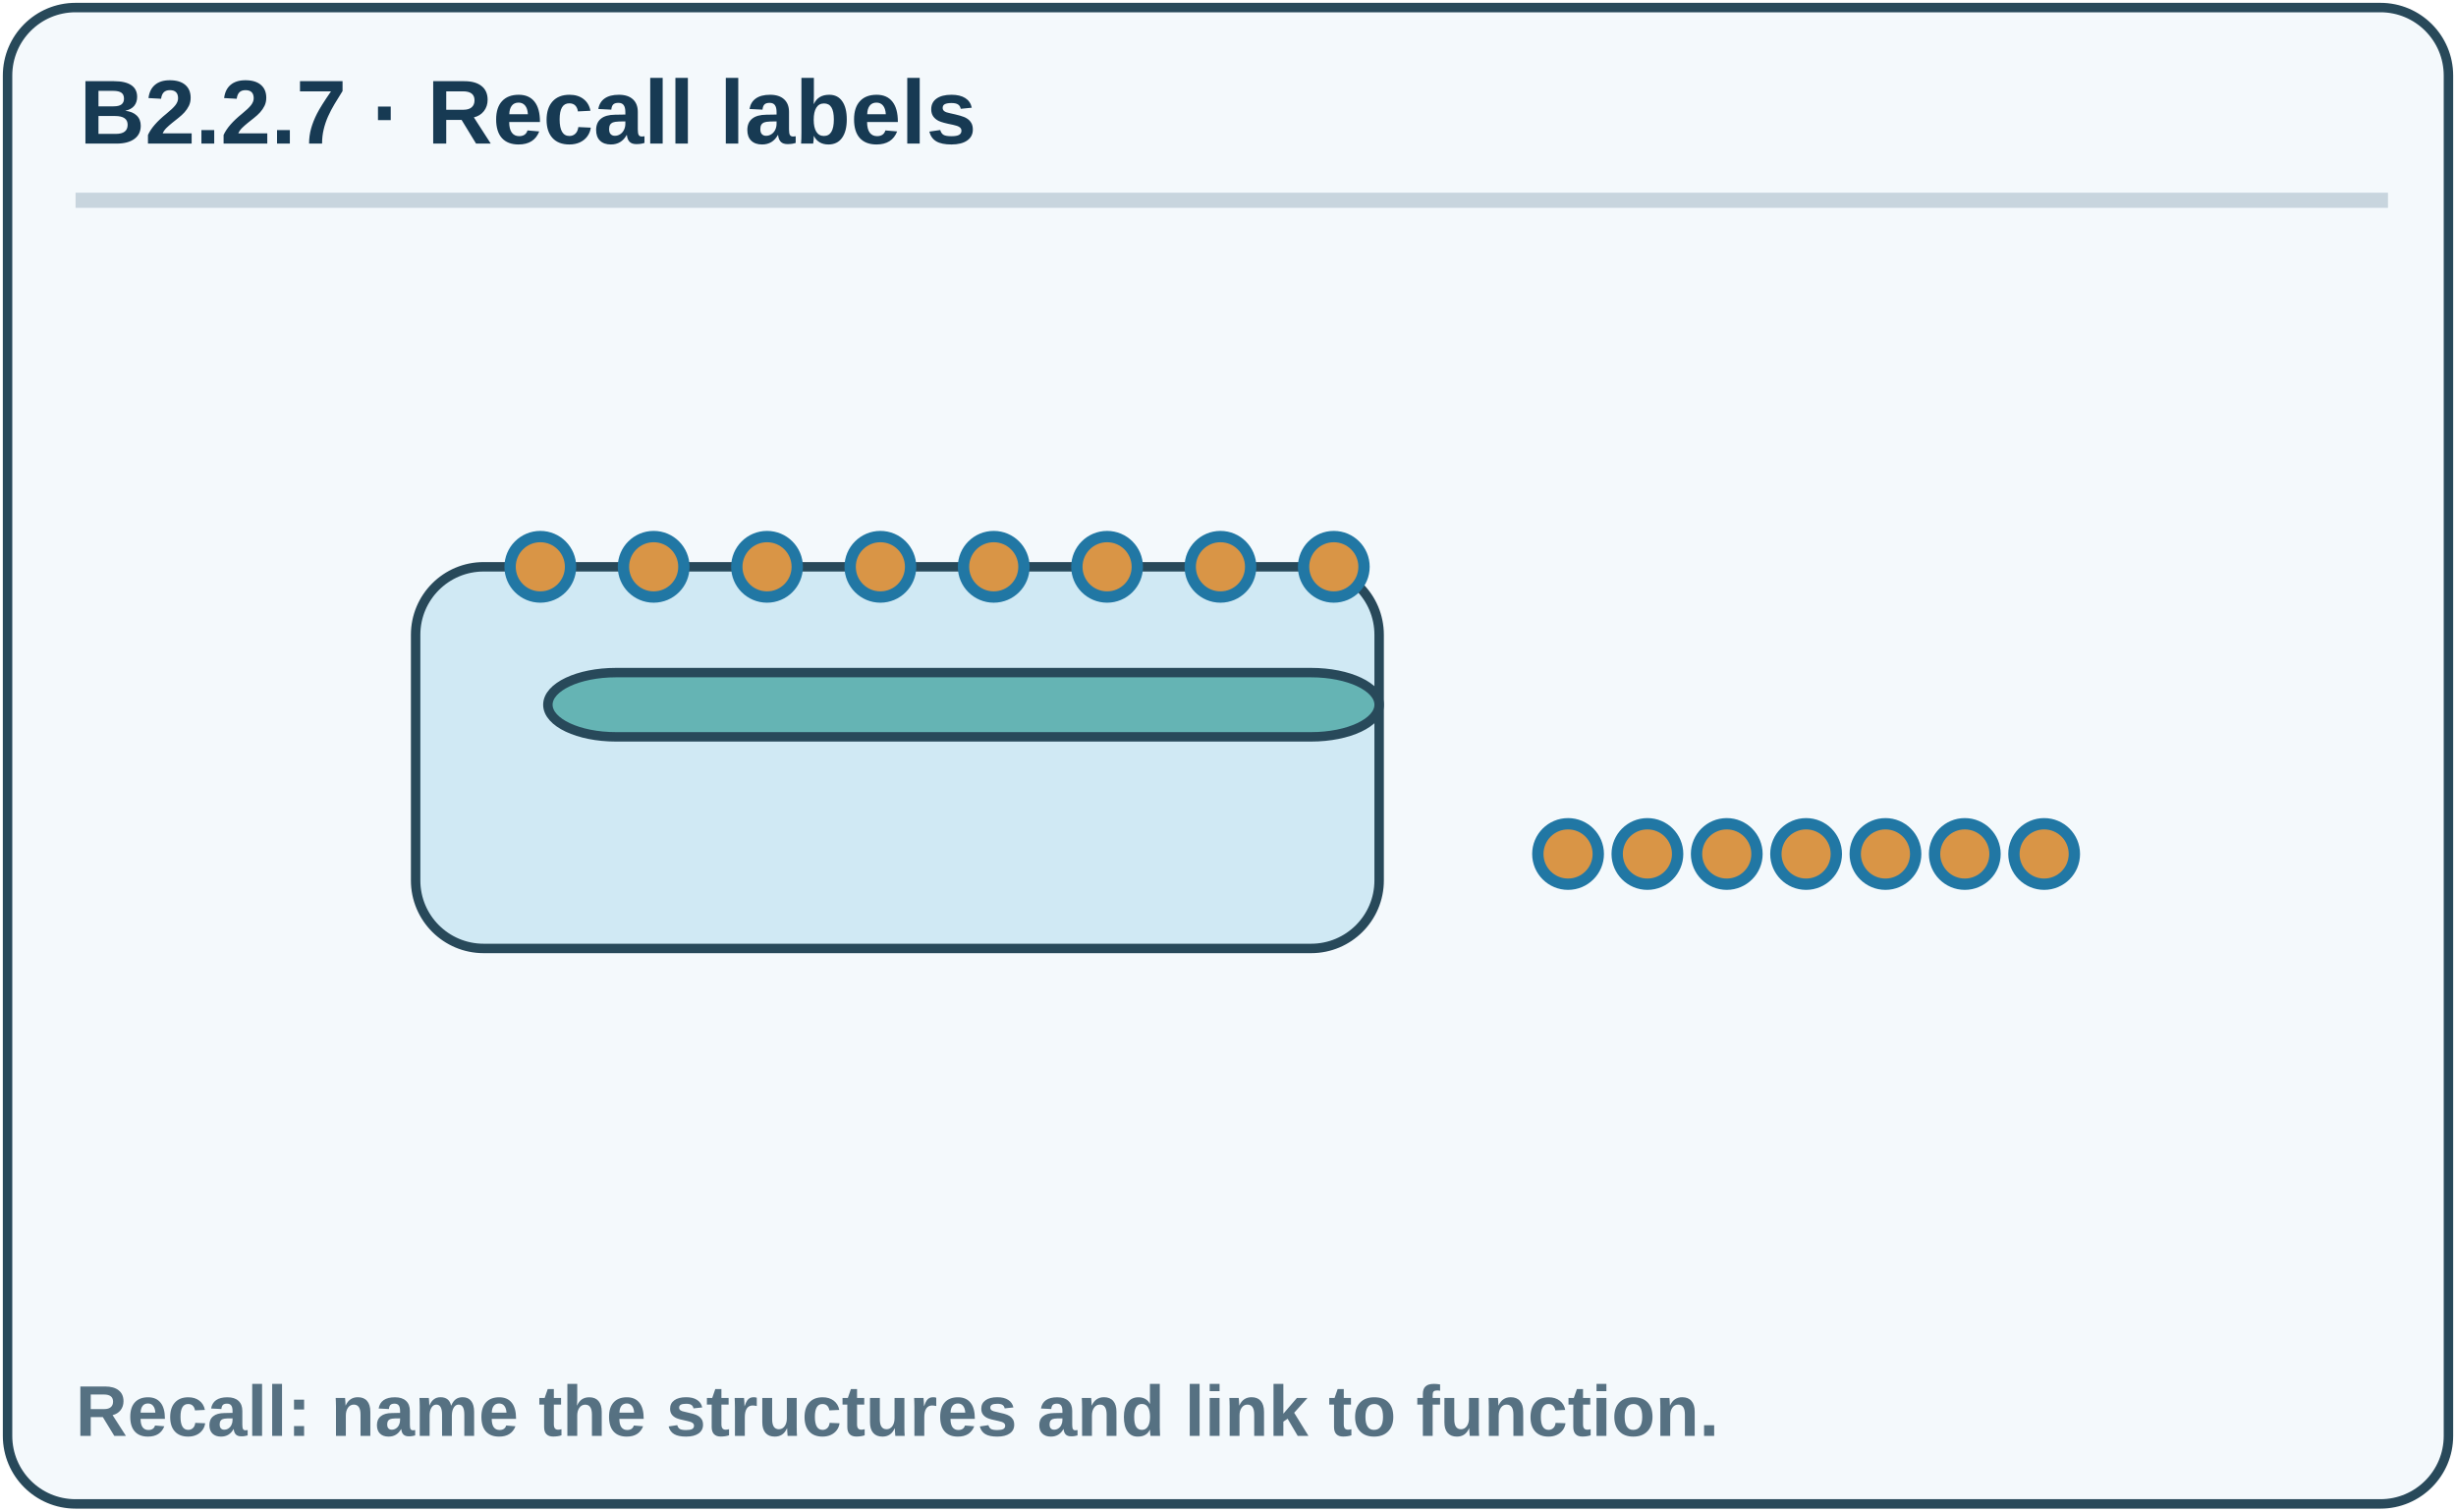
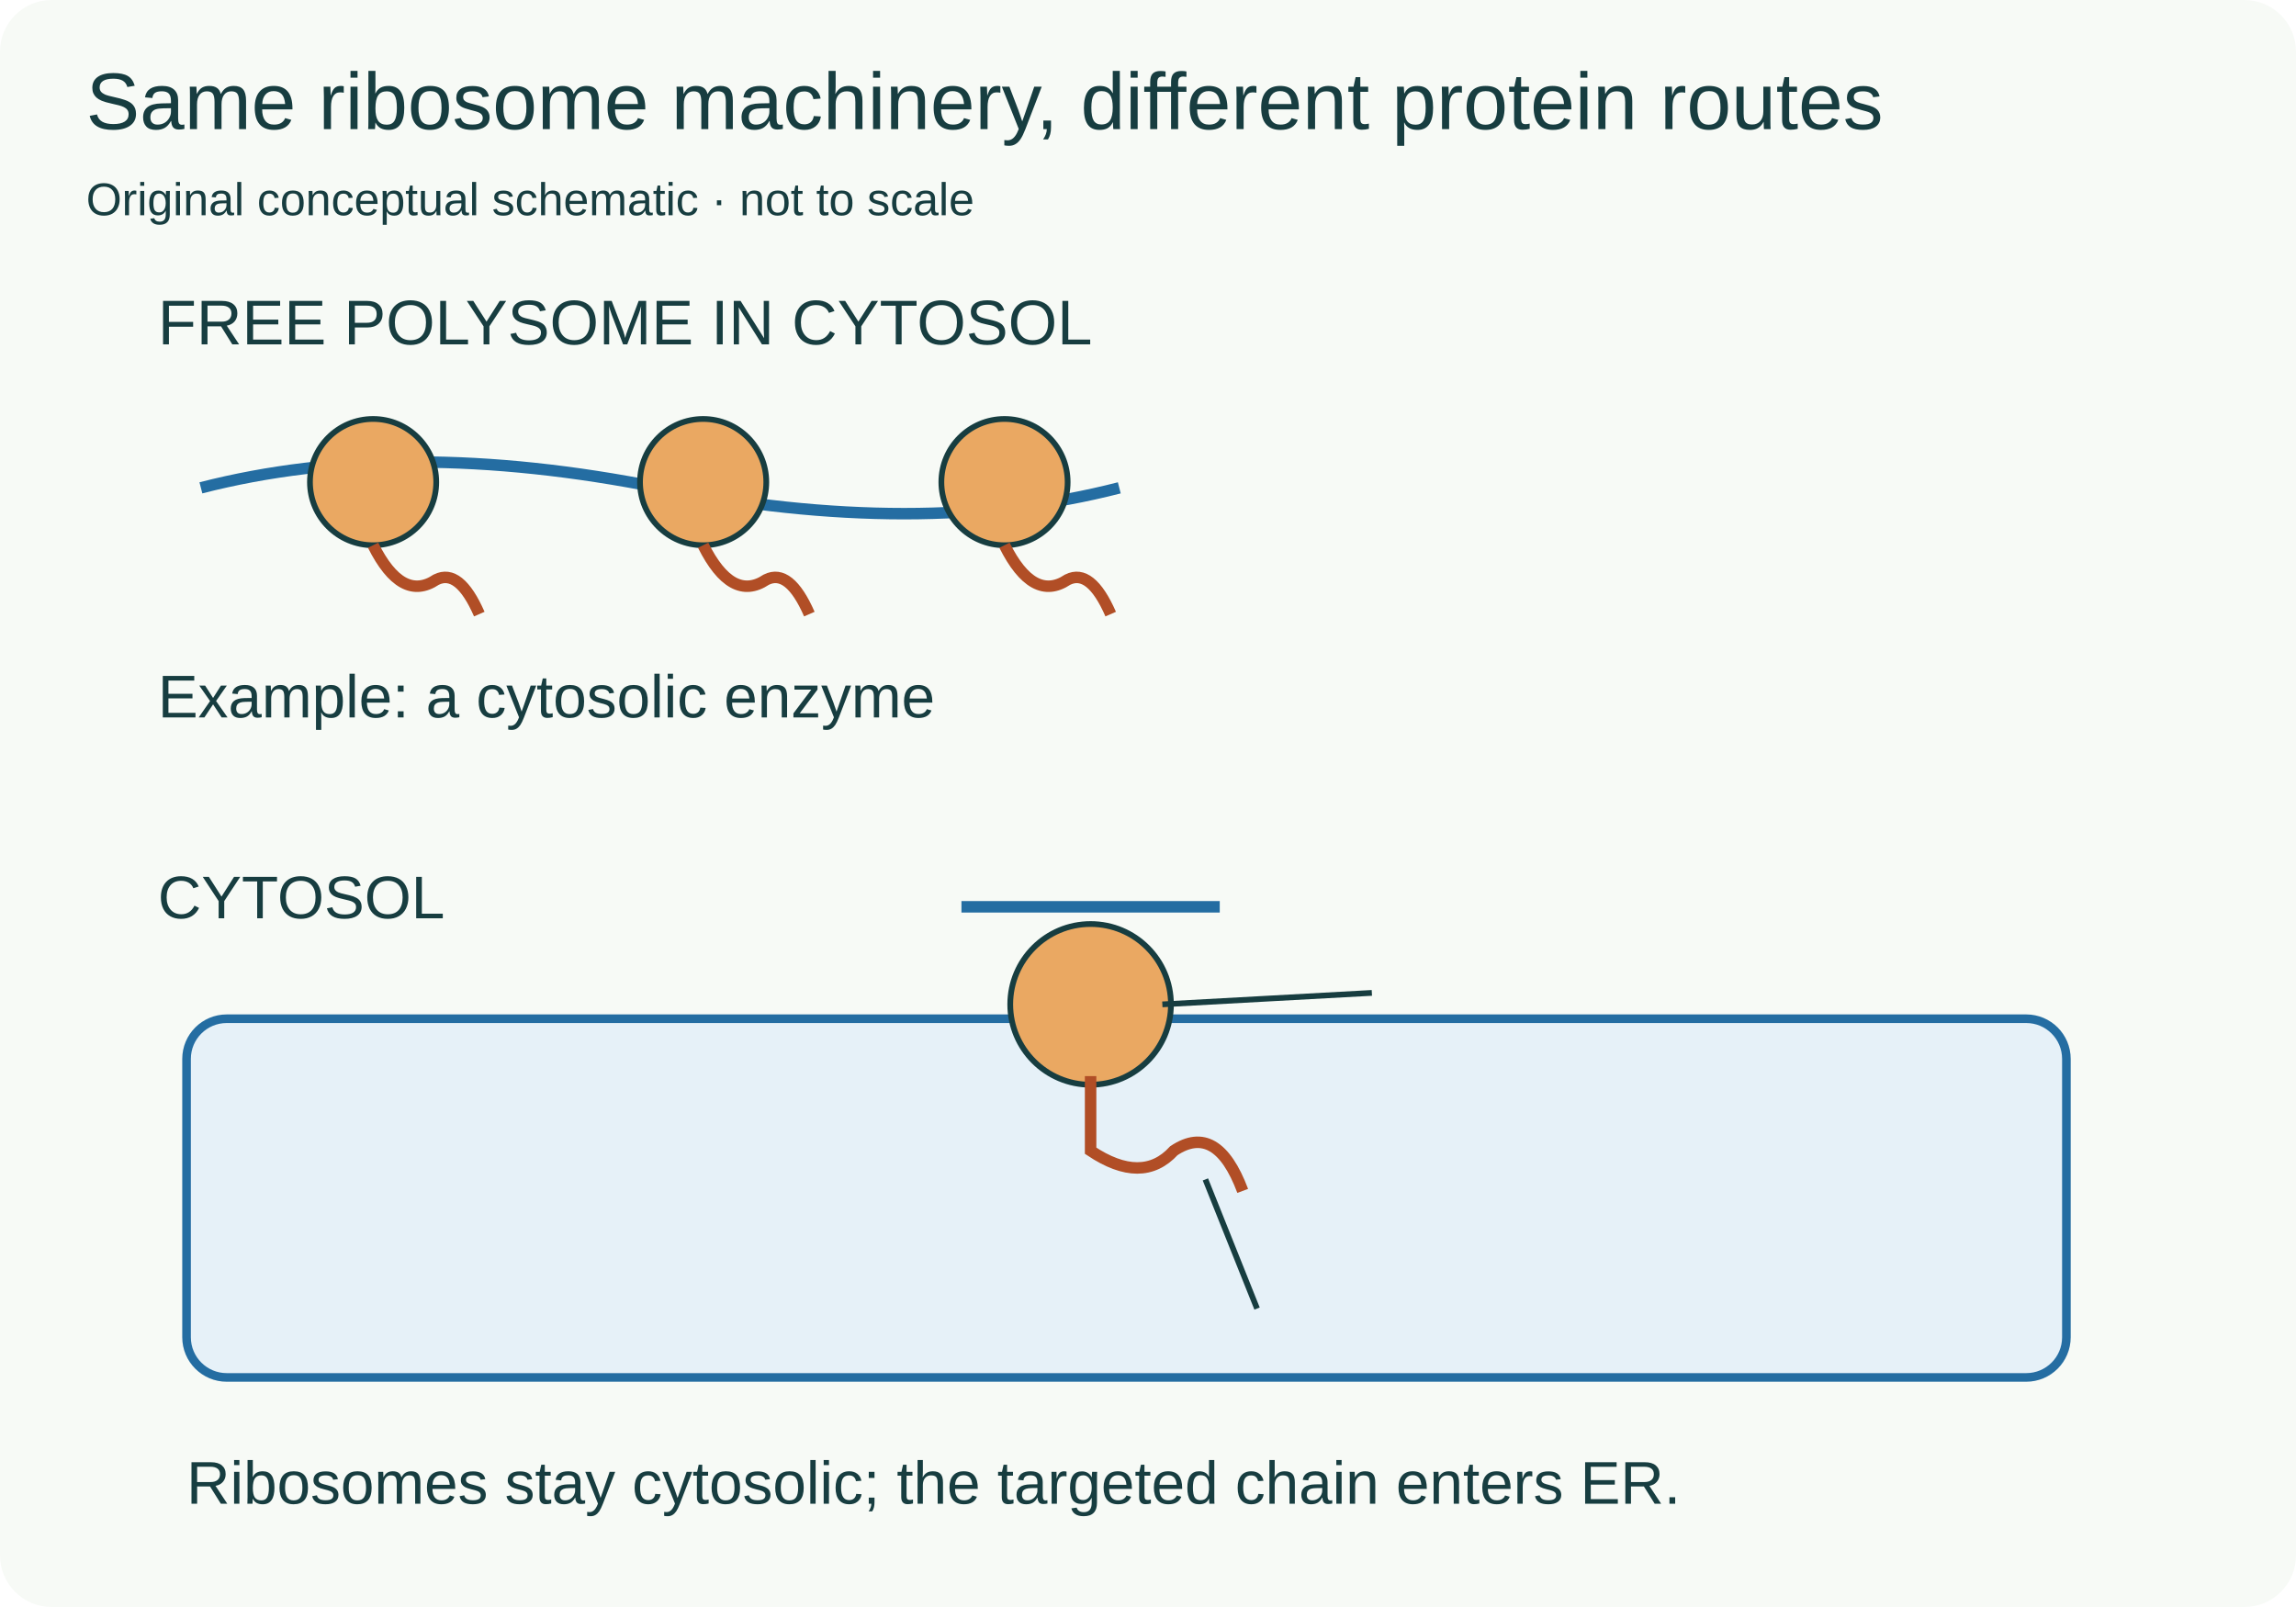
- <svg xmlns="http://www.w3.org/2000/svg" viewBox="0 0 650 400" role="img" aria-labelledby="title desc">
+ <svg xmlns="http://www.w3.org/2000/svg" viewBox="0 0 800 560" role="img" aria-labelledby="title desc">
  <defs>
-     <marker id="arrow" refX="6" refY="3" markerWidth="7" markerHeight="7" orient="auto">
-       <path d="M0 0 L6 3 L0 6" fill="#2177a4" />
+     <marker id="arrow" viewBox="0 0 10 10" refX="9" refY="5" markerWidth="8" markerHeight="8" orient="auto-start-reverse">
+       <path d="M0 0 L10 5 L0 10 Z" fill="#173d40" />
    </marker>
  </defs>
-   <rect x="2" y="2" width="646" height="396" rx="18" fill="#f4f9fc" stroke="#28495a" stroke-width="2.5" />
-   <text x="21" y="38" font-family="Arial,sans-serif" font-size="24" font-weight="600" fill="#173a53">B2.2.7 · Recall labels</text>
-   <line x1="20" y1="53" x2="632" y2="53" stroke="#c8d5de" stroke-width="4" />
-   <rect x="110" y="150" width="255" height="101" rx="18" fill="#d0e9f4" stroke="#28495a" stroke-width="2.5" />
-   <rect x="145" y="178" width="220" height="17" rx="18" fill="#65b4b4" stroke="#28495a" stroke-width="2.5" />
-   <circle cx="143" cy="150" r="8" fill="#d99546" stroke="#2177a4" stroke-width="3" />
-   <circle cx="173" cy="150" r="8" fill="#d99546" stroke="#2177a4" stroke-width="3" />
-   <circle cx="203" cy="150" r="8" fill="#d99546" stroke="#2177a4" stroke-width="3" />
-   <circle cx="233" cy="150" r="8" fill="#d99546" stroke="#2177a4" stroke-width="3" />
-   <circle cx="263" cy="150" r="8" fill="#d99546" stroke="#2177a4" stroke-width="3" />
-   <circle cx="293" cy="150" r="8" fill="#d99546" stroke="#2177a4" stroke-width="3" />
-   <circle cx="323" cy="150" r="8" fill="#d99546" stroke="#2177a4" stroke-width="3" />
-   <circle cx="353" cy="150" r="8" fill="#d99546" stroke="#2177a4" stroke-width="3" />
-   <circle cx="415" cy="226" r="8" fill="#d99546" stroke="#2177a4" stroke-width="3" />
-   <circle cx="436" cy="226" r="8" fill="#d99546" stroke="#2177a4" stroke-width="3" />
-   <circle cx="457" cy="226" r="8" fill="#d99546" stroke="#2177a4" stroke-width="3" />
-   <circle cx="478" cy="226" r="8" fill="#d99546" stroke="#2177a4" stroke-width="3" />
-   <circle cx="499" cy="226" r="8" fill="#d99546" stroke="#2177a4" stroke-width="3" />
-   <circle cx="520" cy="226" r="8" fill="#d99546" stroke="#2177a4" stroke-width="3" />
-   <circle cx="541" cy="226" r="8" fill="#d99546" stroke="#2177a4" stroke-width="3" />
-   <text x="20" y="380" font-family="Arial,sans-serif" font-size="19" font-weight="600" fill="#567182">Recall: name the structures and link to function.</text>
+   <rect width="800" height="560" rx="18" fill="#f7faf6" />
+   <g font-family="Arial, sans-serif">
+     <text x="30" y="45" font-size="28" fill="#173d40">Same ribosome machinery, different protein routes</text>
+     <text x="30" y="75" font-size="16" fill="#173d40">Original conceptual schematic · not to scale</text>
+     <text x="55" y="120" font-size="22" fill="#173d40">FREE POLYSOME IN CYTOSOL</text>
+     <path d="M70 170 Q140 152 230 170 T390 170" stroke="#246da2" stroke-width="4" fill="none" />
+     <circle cx="130" cy="168" r="22" fill="#eaa862" stroke="#173d40" stroke-width="2" />
+     <path d="M130 190 q10 20 22 12 q8 -4 15 12" stroke="#b14e26" stroke-width="4" fill="none" />
+     <circle cx="245" cy="168" r="22" fill="#eaa862" stroke="#173d40" stroke-width="2" />
+     <path d="M245 190 q10 20 22 12 q8 -4 15 12" stroke="#b14e26" stroke-width="4" fill="none" />
+     <circle cx="350" cy="168" r="22" fill="#eaa862" stroke="#173d40" stroke-width="2" />
+     <path d="M350 190 q10 20 22 12 q8 -4 15 12" stroke="#b14e26" stroke-width="4" fill="none" />
+     <text x="55" y="250" font-size="21" fill="#173d40">Example: a cytosolic enzyme</text>
+     <rect x="65" y="355" width="655" height="125" rx="14" fill="#e6f1f8" stroke="#246da2" stroke-width="3" />
+     <text x="55" y="320" font-size="21" fill="#173d40">CYTOSOL</text>
+     <circle cx="380" cy="350" r="28" fill="#eaa862" stroke="#173d40" stroke-width="2" />
+     <path d="M335 316 H425" stroke="#246da2" stroke-width="4" fill="none" />
+     <path d="M380 375 L380 401 q18 12 29 0 q15 -10 24 14" stroke="#b14e26" stroke-width="4" fill="none" />
+     <path d="M478 346 L405 350" stroke="#173d40" stroke-width="2" fill="none" />
+     <path d="M438 456 L420 411" stroke="#173d40" stroke-width="2" fill="none" />
+     <text x="65" y="524" font-size="21" fill="#173d40">Ribosomes stay cytosolic; the targeted chain enters ER.</text>
+   </g>
</svg>
